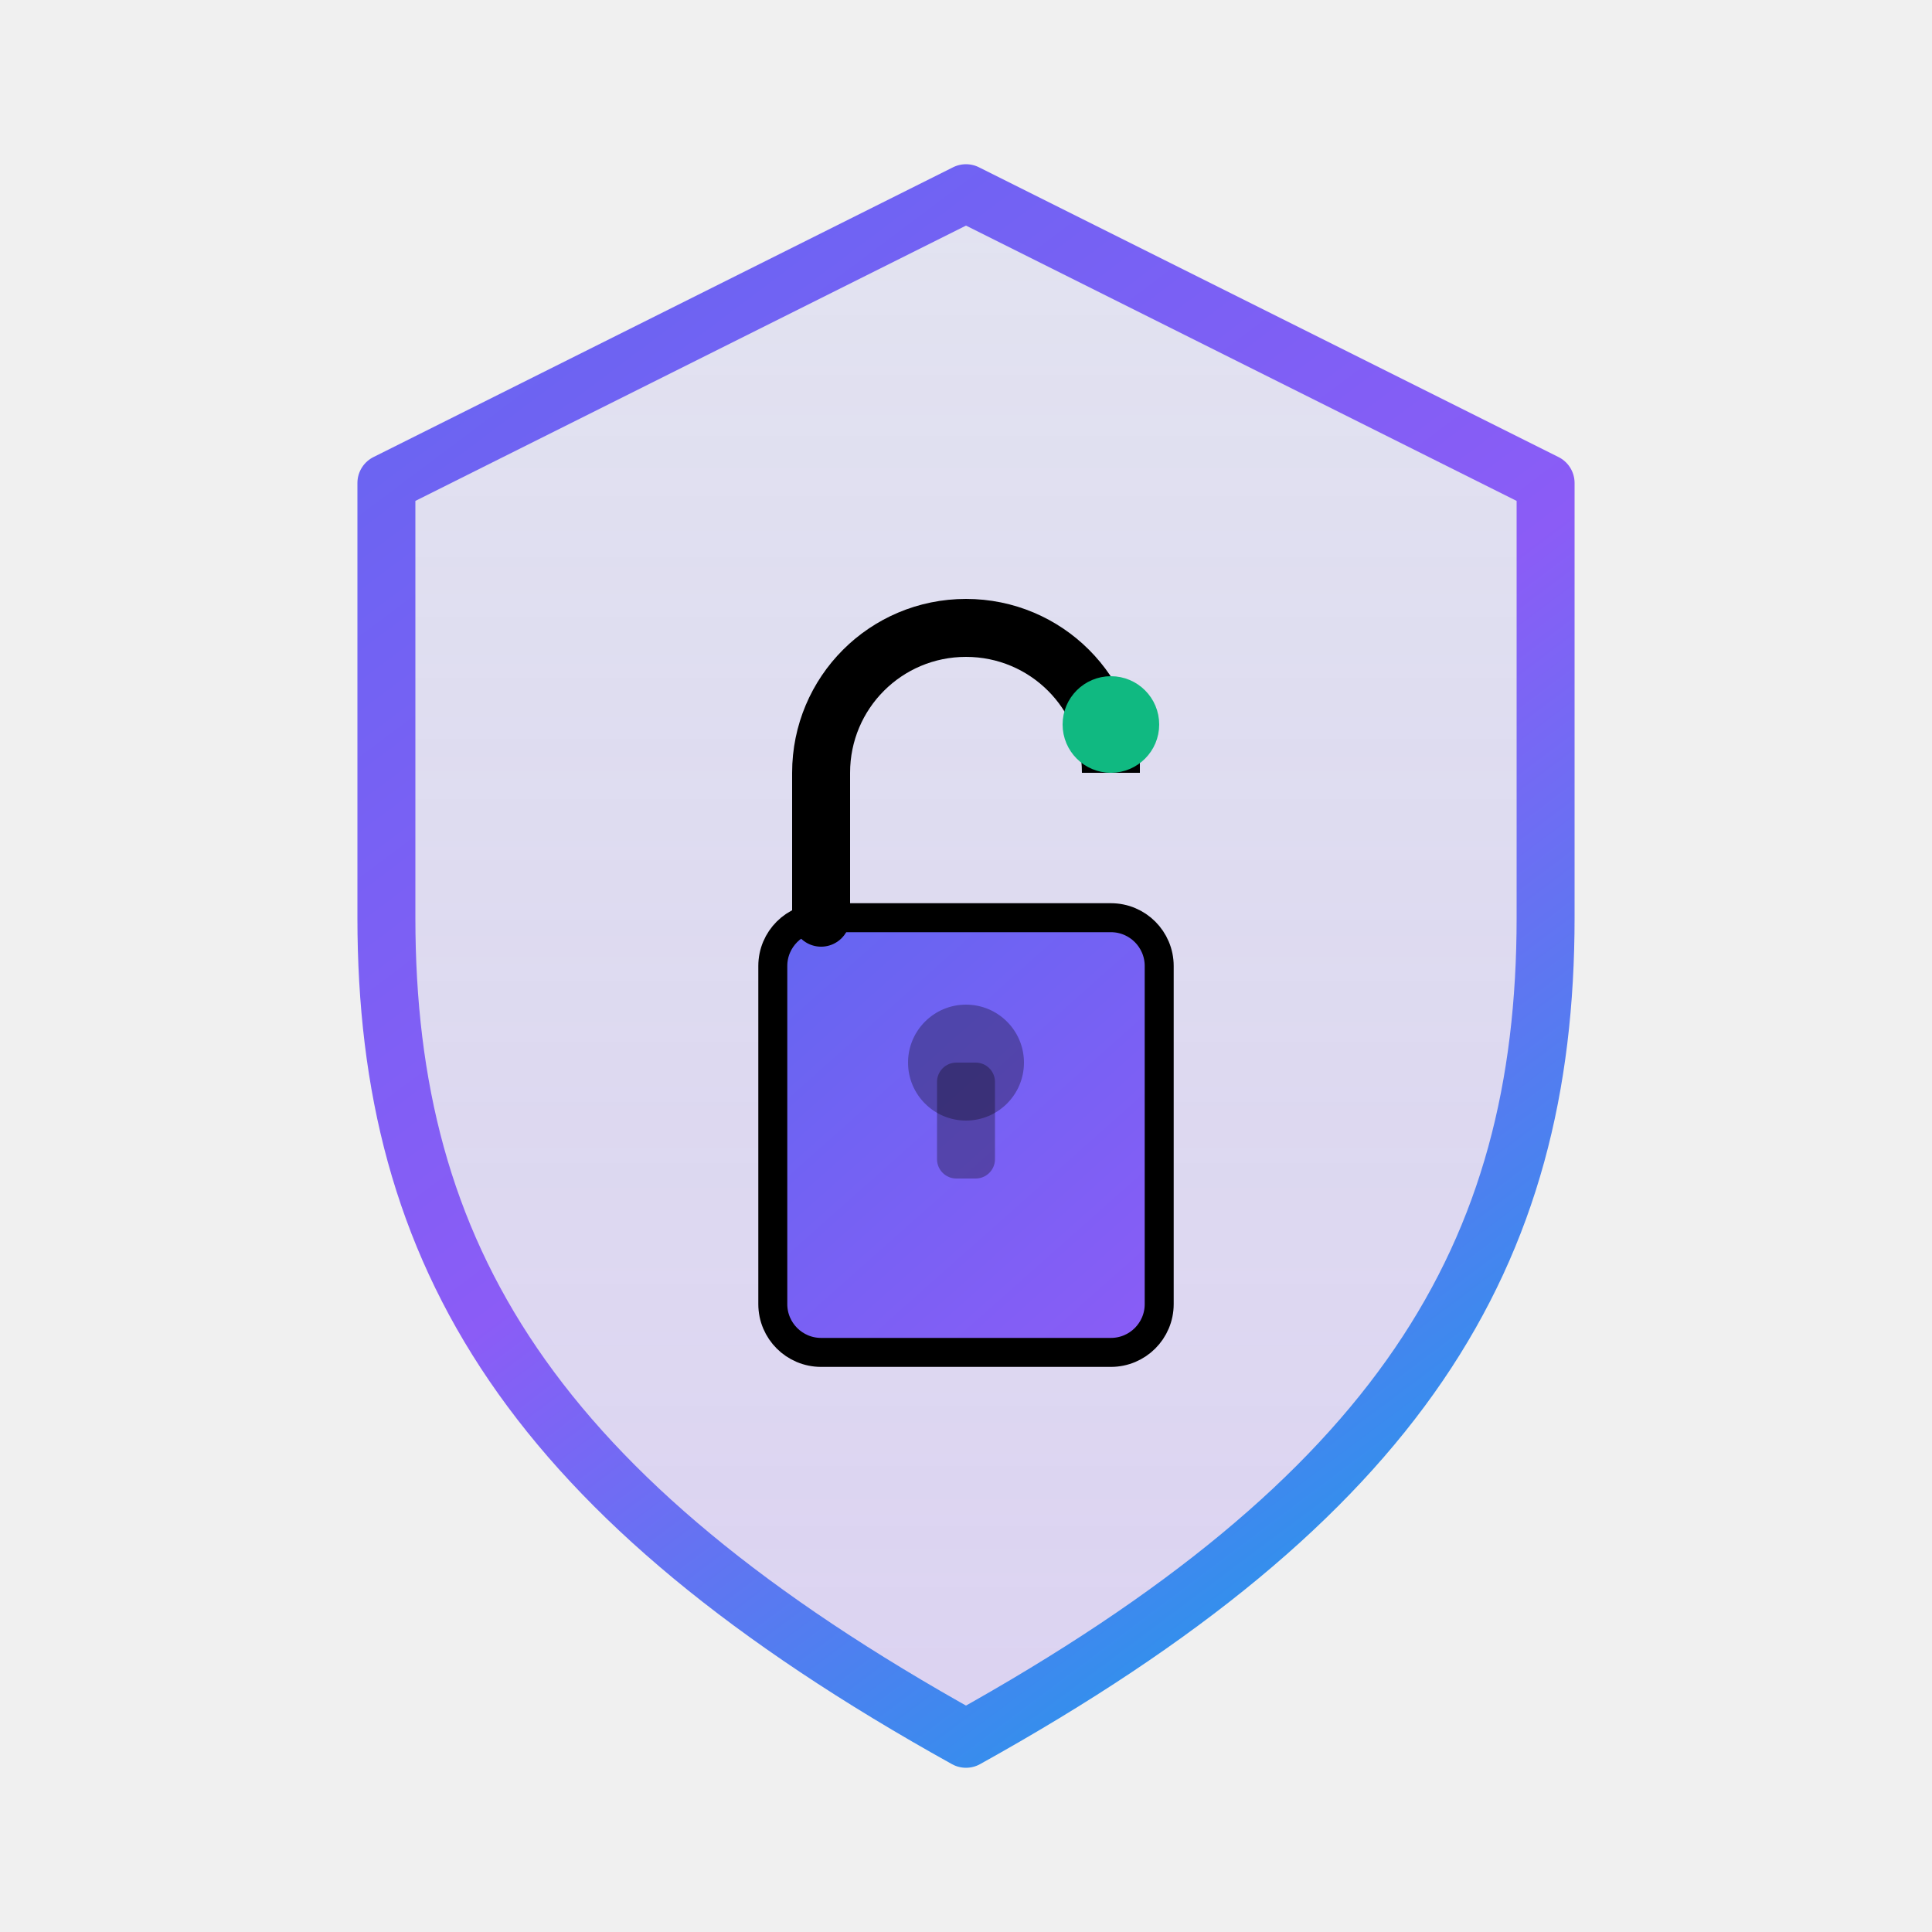
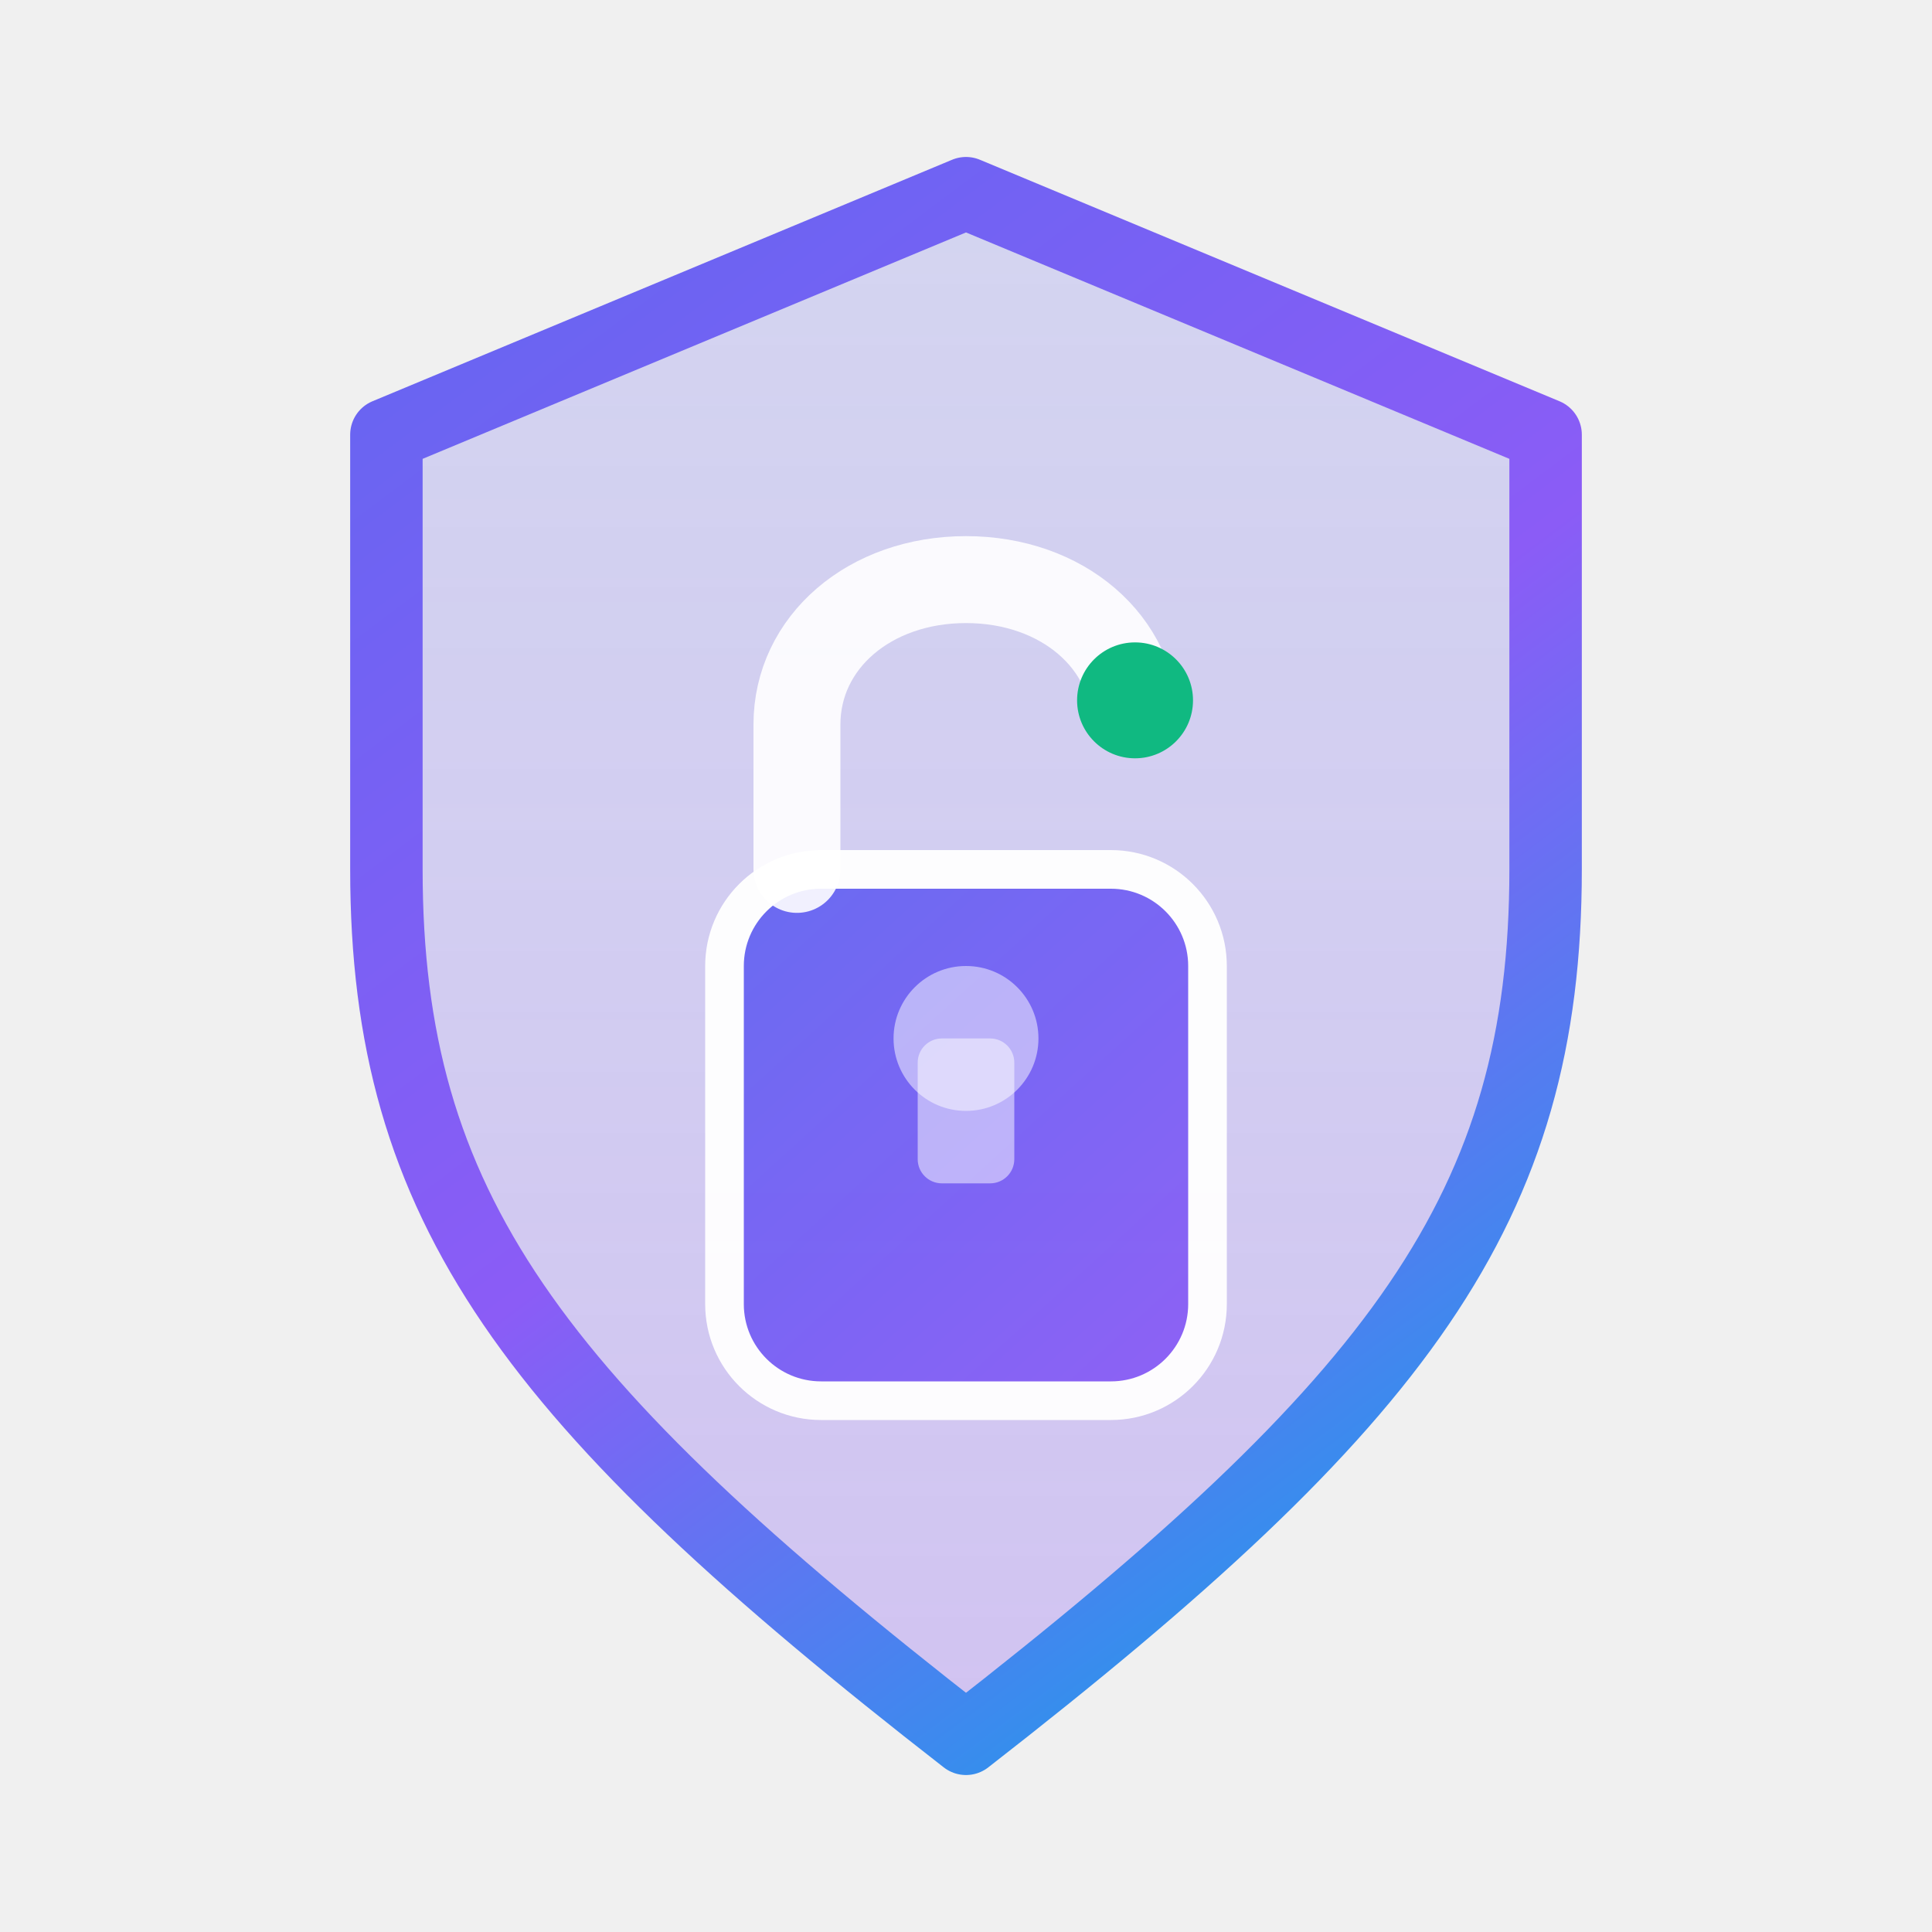
- <svg xmlns="http://www.w3.org/2000/svg" width="200" height="200" viewBox="0 0 200 200" fill="none">
-   <path d="M100 20L40 50V95C40 130 55 155 100 180C145 155 160 130 160 95V50L100 20Z" stroke="url(#gradient1)" stroke-width="6" fill="url(#gradient2)" stroke-linejoin="round" />
-   <rect x="80" y="95" width="40" height="45" rx="5" fill="url(#gradient3)" stroke="currentColor" stroke-width="3" />
-   <circle cx="100" cy="110" r="6" fill="currentColor" opacity="0.3" />
-   <rect x="97" y="110" width="6" height="12" rx="2" fill="currentColor" opacity="0.3" />
-   <path d="M85 95V80C85 71.7 91.7 65 100 65C108.3 65 115 71.7 115 80V75" stroke="currentColor" stroke-width="6" stroke-linecap="round" fill="none" />
-   <circle cx="115" cy="75" r="4" fill="#10B981" stroke="#10B981" stroke-width="2" />
+ <svg xmlns="http://www.w3.org/2000/svg" width="40" height="40" viewBox="0 0 40 40" fill="none">
+   <path d="M20 4L8 9V18C8 25 11 29 20 36C29 29 32 25 32 18V9L20 4Z" fill="url(#logo-gradient-fill)" stroke="url(#logo-gradient-stroke)" stroke-width="1.5" stroke-linejoin="round" />
+   <rect x="15" y="18" width="10" height="11" rx="2" fill="url(#logo-lock-grad)" stroke="white" stroke-width="0.8" opacity="0.95" />
+   <circle cx="20" cy="21.5" r="1.5" fill="white" opacity="0.5" />
+   <rect x="19" y="21.5" width="2" height="3" rx="0.5" fill="white" opacity="0.5" />
+   <path d="M16.5 18V15C16.5 13.3 18 12 20 12C22 12 23.5 13.3 23.5 15V14.5" stroke="white" stroke-width="1.8" stroke-linecap="round" fill="none" opacity="0.9" />
+   <circle cx="23.5" cy="14.5" r="1.2" fill="#10B981" />
  <defs>
-     <linearGradient id="gradient1" x1="40" y1="20" x2="160" y2="180" gradientUnits="userSpaceOnUse">
+     <linearGradient id="logo-gradient-fill" x1="20" y1="4" x2="20" y2="36" gradientUnits="userSpaceOnUse">
+       <stop offset="0%" stop-color="#6366F1" stop-opacity="0.2" />
+       <stop offset="100%" stop-color="#8B5CF6" stop-opacity="0.3" />
+     </linearGradient>
+     <linearGradient id="logo-gradient-stroke" x1="8" y1="4" x2="32" y2="36" gradientUnits="userSpaceOnUse">
      <stop offset="0%" stop-color="#6366F1" />
      <stop offset="50%" stop-color="#8B5CF6" />
      <stop offset="100%" stop-color="#0EA5E9" />
    </linearGradient>
-     <linearGradient id="gradient2" x1="100" y1="20" x2="100" y2="180" gradientUnits="userSpaceOnUse">
-       <stop offset="0%" stop-color="#6366F1" stop-opacity="0.1" />
-       <stop offset="100%" stop-color="#8B5CF6" stop-opacity="0.2" />
-     </linearGradient>
-     <linearGradient id="gradient3" x1="80" y1="95" x2="120" y2="140" gradientUnits="userSpaceOnUse">
+     <linearGradient id="logo-lock-grad" x1="15" y1="18" x2="25" y2="29" gradientUnits="userSpaceOnUse">
      <stop offset="0%" stop-color="#6366F1" />
      <stop offset="100%" stop-color="#8B5CF6" />
    </linearGradient>
  </defs>
</svg>
